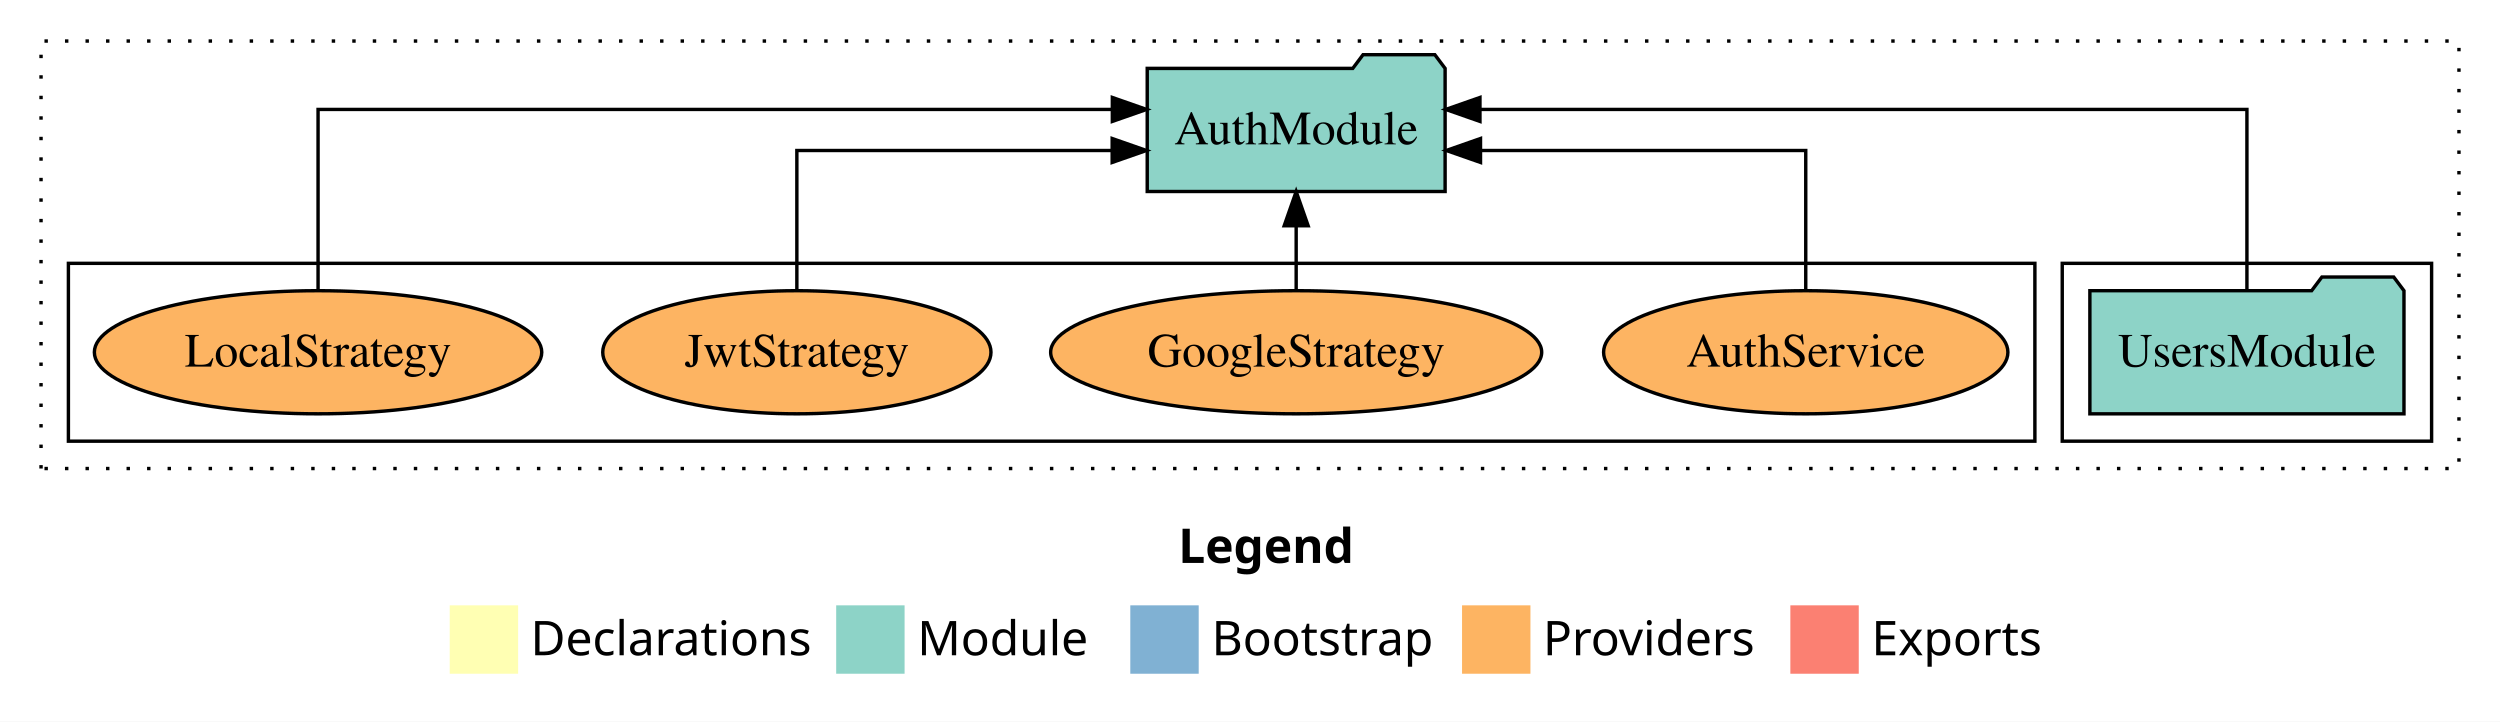
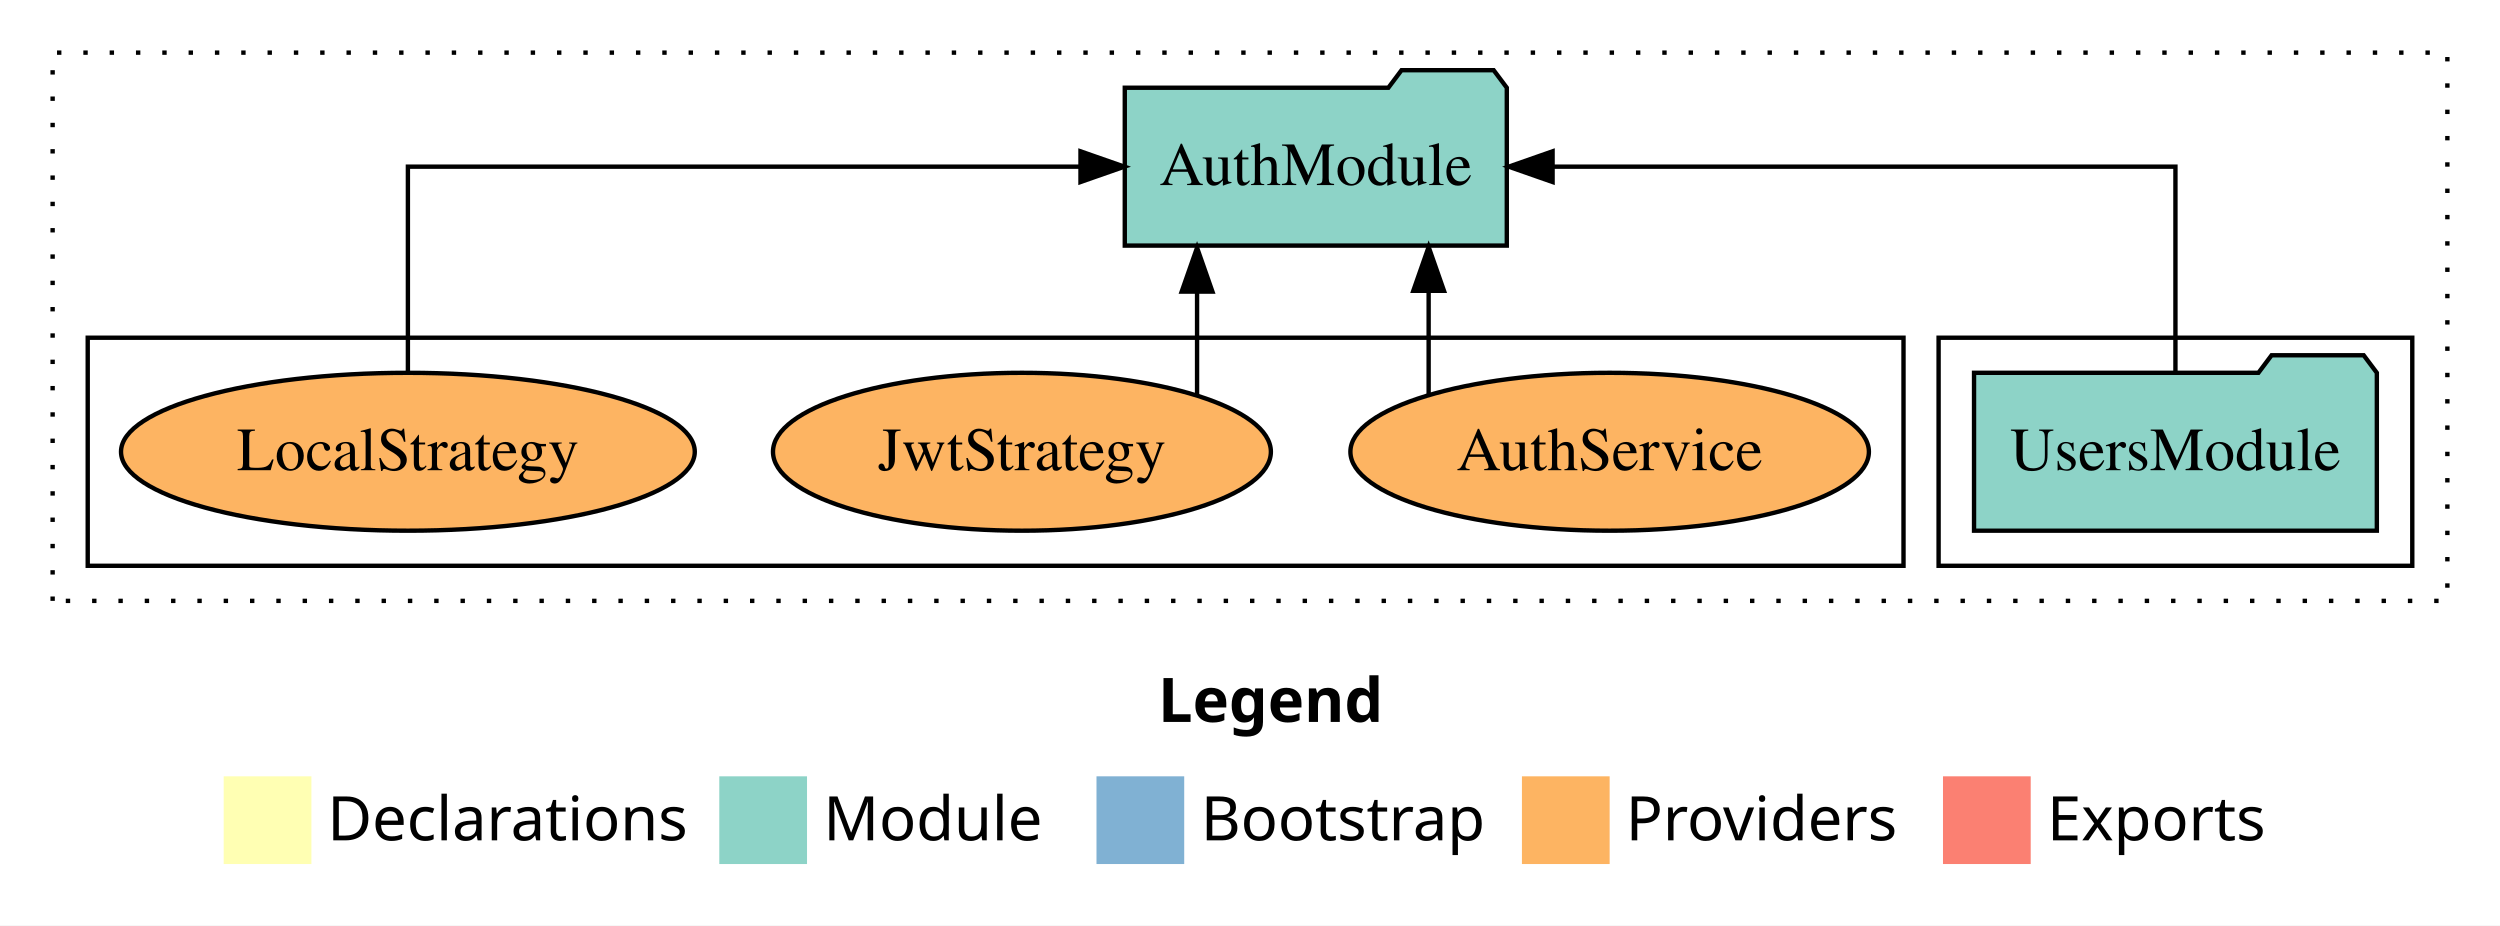
- <svg xmlns="http://www.w3.org/2000/svg" width="731pt" height="211pt" viewBox="0.00 0.00 731.00 211.00">
+ <svg xmlns="http://www.w3.org/2000/svg" width="570pt" height="211pt" viewBox="0.00 0.00 570.00 211.00">
  <g id="graph0" class="graph" transform="scale(1 1) rotate(0) translate(4 207)">
-     <polygon fill="white" stroke="transparent" points="-4,4 -4,-207 727,-207 727,4 -4,4" />
-     <text text-anchor="start" x="340.51" y="-42.4" font-family="sans-serif" font-weight="bold" font-size="14.00">Legend</text>
-     <polygon fill="#ffffb3" stroke="transparent" points="127.5,-10 127.5,-30 147.5,-30 147.5,-10 127.5,-10" />
-     <text text-anchor="start" x="151.13" y="-15.4" font-family="sans-serif" font-size="14.00">  Declarations</text>
-     <polygon fill="#8dd3c7" stroke="transparent" points="240.5,-10 240.5,-30 260.5,-30 260.5,-10 240.5,-10" />
-     <text text-anchor="start" x="264.23" y="-15.4" font-family="sans-serif" font-size="14.00">  Module</text>
-     <polygon fill="#80b1d3" stroke="transparent" points="326.5,-10 326.5,-30 346.5,-30 346.5,-10 326.5,-10" />
-     <text text-anchor="start" x="350.28" y="-15.4" font-family="sans-serif" font-size="14.00">  Bootstrap</text>
-     <polygon fill="#fdb462" stroke="transparent" points="423.5,-10 423.5,-30 443.5,-30 443.5,-10 423.5,-10" />
-     <text text-anchor="start" x="447.17" y="-15.4" font-family="sans-serif" font-size="14.00">  Providers</text>
-     <polygon fill="#fb8072" stroke="transparent" points="519.5,-10 519.5,-30 539.5,-30 539.5,-10 519.5,-10" />
-     <text text-anchor="start" x="543.23" y="-15.4" font-family="sans-serif" font-size="14.00">  Exports</text>
+     <polygon fill="white" stroke="transparent" points="-4,4 -4,-207 566,-207 566,4 -4,4" />
+     <text text-anchor="start" x="260.01" y="-42.4" font-family="sans-serif" font-weight="bold" font-size="14.00">Legend</text>
+     <polygon fill="#ffffb3" stroke="transparent" points="47,-10 47,-30 67,-30 67,-10 47,-10" />
+     <text text-anchor="start" x="70.63" y="-15.4" font-family="sans-serif" font-size="14.00">  Declarations</text>
+     <polygon fill="#8dd3c7" stroke="transparent" points="160,-10 160,-30 180,-30 180,-10 160,-10" />
+     <text text-anchor="start" x="183.73" y="-15.4" font-family="sans-serif" font-size="14.00">  Module</text>
+     <polygon fill="#80b1d3" stroke="transparent" points="246,-10 246,-30 266,-30 266,-10 246,-10" />
+     <text text-anchor="start" x="269.78" y="-15.4" font-family="sans-serif" font-size="14.00">  Bootstrap</text>
+     <polygon fill="#fdb462" stroke="transparent" points="343,-10 343,-30 363,-30 363,-10 343,-10" />
+     <text text-anchor="start" x="366.67" y="-15.4" font-family="sans-serif" font-size="14.00">  Providers</text>
+     <polygon fill="#fb8072" stroke="transparent" points="439,-10 439,-30 459,-30 459,-10 439,-10" />
+     <text text-anchor="start" x="462.73" y="-15.4" font-family="sans-serif" font-size="14.00">  Exports</text>
    <g id="clust1" class="cluster">
-       <polygon fill="none" stroke="black" stroke-dasharray="1,5" points="8,-70 8,-195 715,-195 715,-70 8,-70" />
+       <polygon fill="none" stroke="black" stroke-dasharray="1,5" points="8,-70 8,-195 554,-195 554,-70 8,-70" />
    </g>
    <g id="clust3" class="cluster">
-       <polygon fill="none" stroke="black" points="599,-78 599,-130 707,-130 707,-78 599,-78" />
+       <polygon fill="none" stroke="black" points="438,-78 438,-130 546,-130 546,-78 438,-78" />
    </g>
    <g id="clust6" class="cluster">
-       <polygon fill="none" stroke="black" points="16,-78 16,-130 591,-130 591,-78 16,-78" />
+       <polygon fill="none" stroke="black" points="16,-78 16,-130 430,-130 430,-78 16,-78" />
    </g>
    <g id="node1" class="node">
-       <polygon fill="#8dd3c7" stroke="black" points="698.92,-122 695.92,-126 674.92,-126 671.92,-122 607.08,-122 607.08,-86 698.92,-86 698.92,-122" />
-       <text text-anchor="middle" x="653" y="-99.8" font-family="Times,serif" font-size="14.00">UsersModule</text>
+       <polygon fill="#8dd3c7" stroke="black" points="537.92,-122 534.92,-126 513.92,-126 510.92,-122 446.08,-122 446.08,-86 537.92,-86 537.92,-122" />
+       <text text-anchor="middle" x="492" y="-99.8" font-family="Times,serif" font-size="14.00">UsersModule</text>
    </g>
    <g id="node2" class="node">
-       <polygon fill="#8dd3c7" stroke="black" points="418.55,-187 415.55,-191 394.55,-191 391.55,-187 331.45,-187 331.45,-151 418.55,-151 418.55,-187" />
-       <text text-anchor="middle" x="375" y="-164.8" font-family="Times,serif" font-size="14.00">AuthModule</text>
+       <polygon fill="#8dd3c7" stroke="black" points="339.55,-187 336.55,-191 315.55,-191 312.55,-187 252.45,-187 252.45,-151 339.55,-151 339.55,-187" />
+       <text text-anchor="middle" x="296" y="-164.8" font-family="Times,serif" font-size="14.00">AuthModule</text>
    </g>
    <g id="edge1" class="edge">
-       <path fill="none" stroke="black" d="M653,-122.28C653,-143.32 653,-175 653,-175 653,-175 428.74,-175 428.74,-175" />
-       <polygon fill="black" stroke="black" points="428.74,-171.5 418.74,-175 428.74,-178.5 428.74,-171.5" />
+       <path fill="none" stroke="black" d="M492,-122.11C492,-141.34 492,-169 492,-169 492,-169 349.99,-169 349.99,-169" />
+       <polygon fill="black" stroke="black" points="349.99,-165.5 339.99,-169 349.99,-172.5 349.99,-165.5" />
    </g>
    <g id="node3" class="node">
-       <ellipse fill="#fdb462" stroke="black" cx="524" cy="-104" rx="59.11" ry="18" />
-       <text text-anchor="middle" x="524" y="-99.8" font-family="Times,serif" font-size="14.00">AuthService</text>
+       <ellipse fill="#fdb462" stroke="black" cx="363" cy="-104" rx="59.11" ry="18" />
+       <text text-anchor="middle" x="363" y="-99.8" font-family="Times,serif" font-size="14.00">AuthService</text>
    </g>
    <g id="edge2" class="edge">
-       <path fill="none" stroke="black" d="M524,-122.02C524,-139.37 524,-163 524,-163 524,-163 428.9,-163 428.9,-163" />
-       <polygon fill="black" stroke="black" points="428.9,-159.5 418.9,-163 428.9,-166.5 428.9,-159.5" />
+       <path fill="none" stroke="black" d="M321.73,-117.15C321.73,-117.15 321.73,-140.69 321.73,-140.69" />
+       <polygon fill="black" stroke="black" points="318.23,-140.69 321.73,-150.69 325.23,-140.69 318.23,-140.69" />
    </g>
    <g id="node4" class="node">
-       <ellipse fill="#fdb462" stroke="black" cx="375" cy="-104" rx="71.79" ry="18" />
-       <text text-anchor="middle" x="375" y="-99.8" font-family="Times,serif" font-size="14.00">GoogleStrategy</text>
-     </g>
-     <g id="edge3" class="edge">
-       <path fill="none" stroke="black" d="M375,-122.11C375,-122.11 375,-140.99 375,-140.99" />
-       <polygon fill="black" stroke="black" points="371.5,-140.99 375,-150.99 378.5,-140.99 371.5,-140.99" />
-     </g>
-     <g id="node5" class="node">
      <ellipse fill="#fdb462" stroke="black" cx="229" cy="-104" rx="56.76" ry="18" />
      <text text-anchor="middle" x="229" y="-99.8" font-family="Times,serif" font-size="14.00">JwtStrategy</text>
    </g>
-     <g id="edge4" class="edge">
-       <path fill="none" stroke="black" d="M229,-122.02C229,-139.37 229,-163 229,-163 229,-163 321.2,-163 321.2,-163" />
-       <polygon fill="black" stroke="black" points="321.2,-166.5 331.2,-163 321.2,-159.5 321.2,-166.5" />
+     <g id="edge3" class="edge">
+       <path fill="none" stroke="black" d="M268.93,-116.84C268.93,-116.84 268.93,-140.52 268.93,-140.52" />
+       <polygon fill="black" stroke="black" points="265.43,-140.52 268.93,-150.52 272.43,-140.52 265.43,-140.52" />
    </g>
-     <g id="node6" class="node">
+     <g id="node5" class="node">
      <ellipse fill="#fdb462" stroke="black" cx="89" cy="-104" rx="65.41" ry="18" />
      <text text-anchor="middle" x="89" y="-99.8" font-family="Times,serif" font-size="14.00">LocalStrategy</text>
    </g>
-     <g id="edge5" class="edge">
-       <path fill="none" stroke="black" d="M89,-122.28C89,-143.32 89,-175 89,-175 89,-175 321.25,-175 321.25,-175" />
-       <polygon fill="black" stroke="black" points="321.25,-178.5 331.25,-175 321.25,-171.5 321.25,-178.5" />
+     <g id="edge4" class="edge">
+       <path fill="none" stroke="black" d="M89,-122.11C89,-141.34 89,-169 89,-169 89,-169 242.35,-169 242.35,-169" />
+       <polygon fill="black" stroke="black" points="242.35,-172.5 252.35,-169 242.35,-165.5 242.35,-172.5" />
    </g>
  </g>
</svg>
